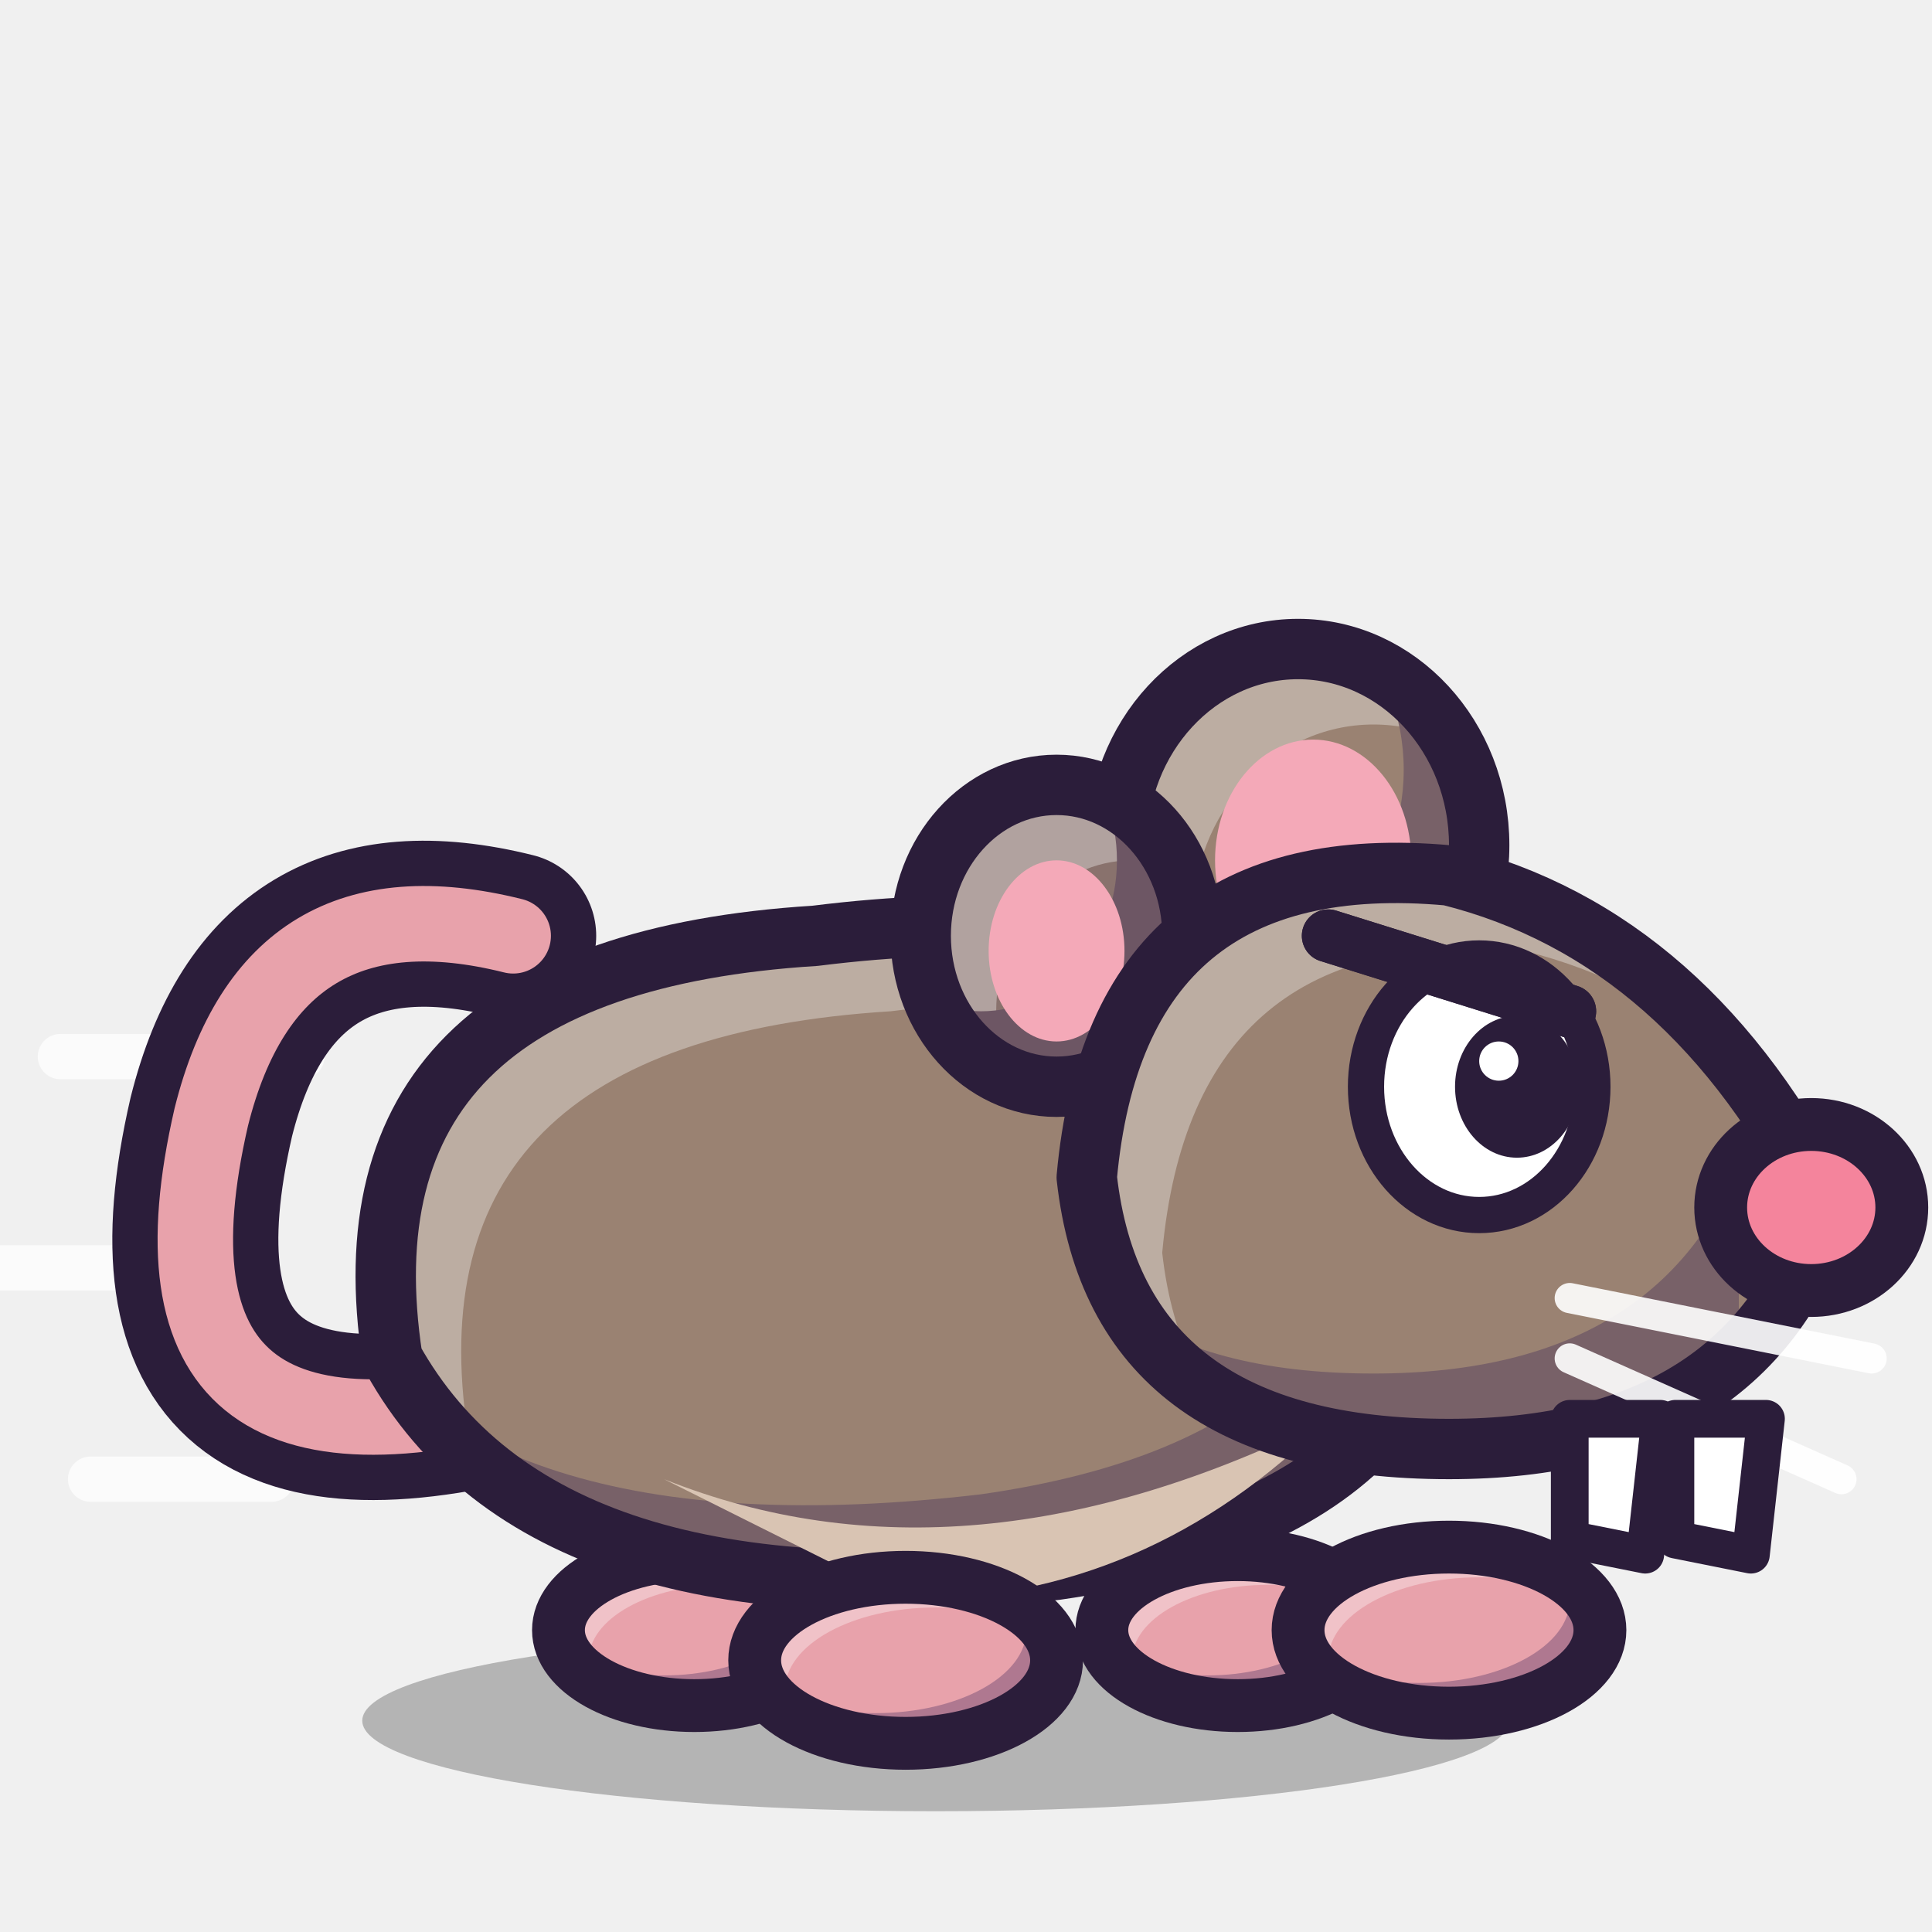
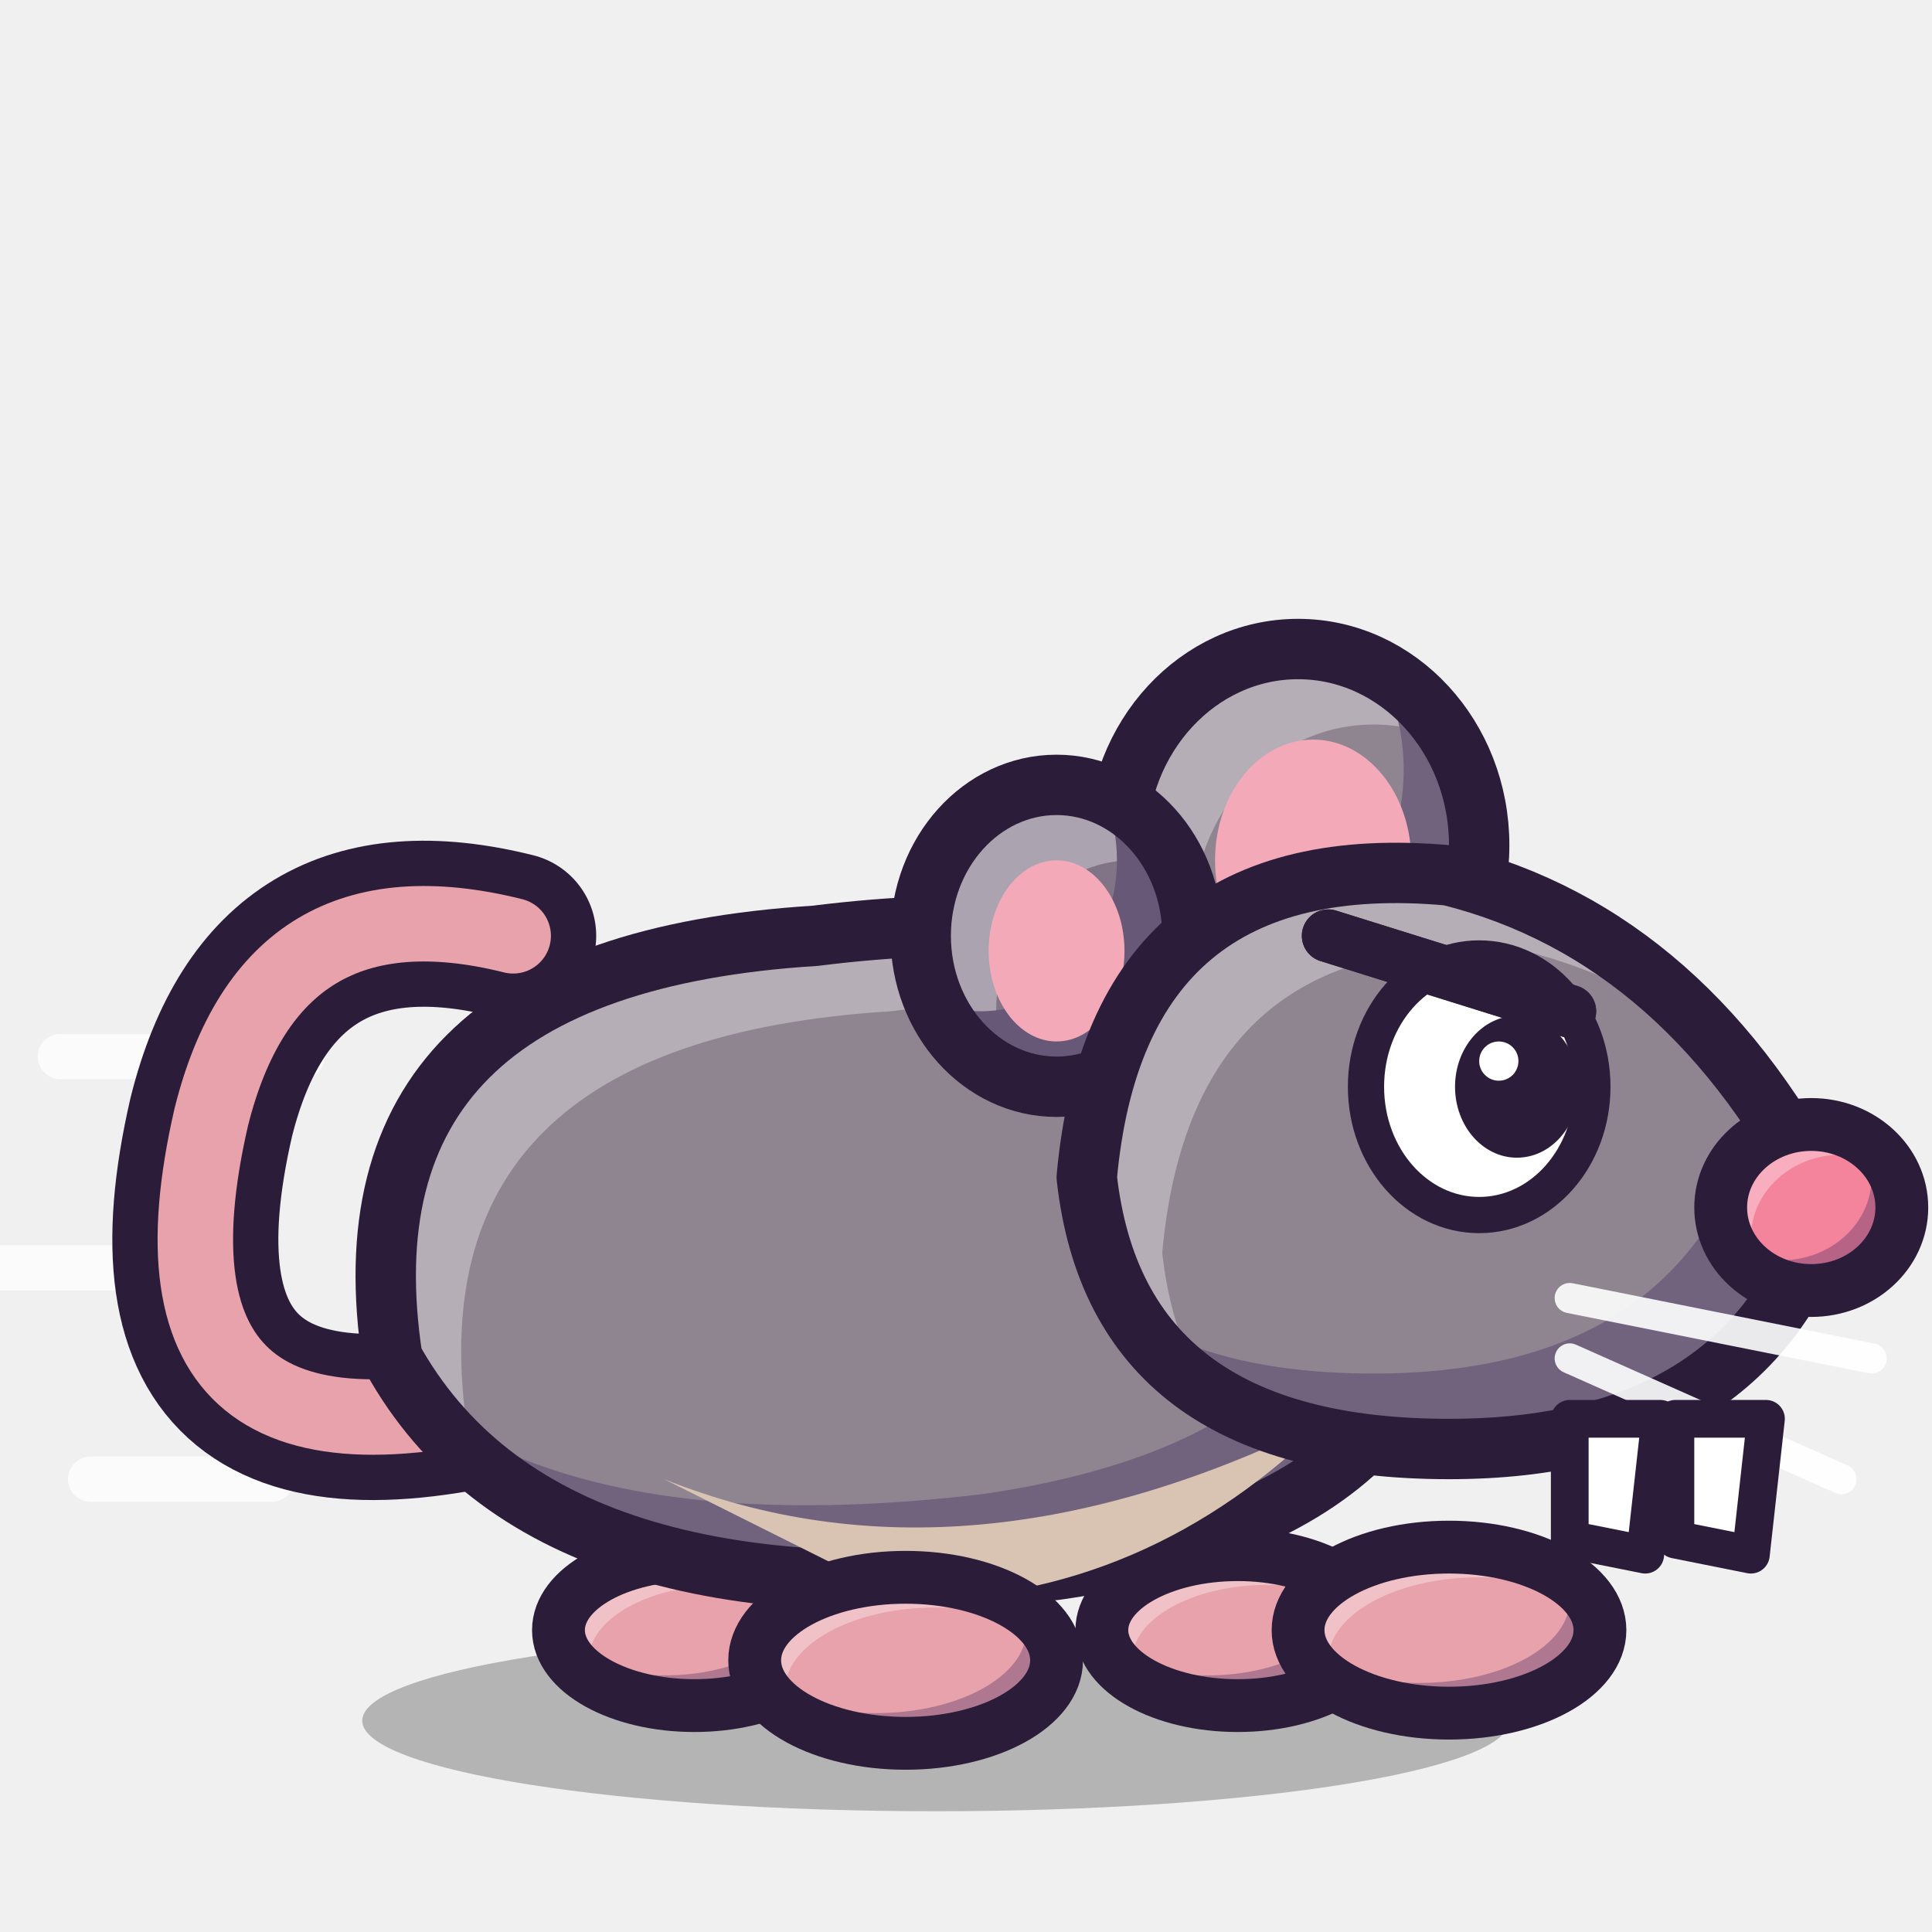
<svg xmlns="http://www.w3.org/2000/svg" width="128" height="128" viewBox="0 0 128 128">
  <defs>
    <path id="rt0" d="M37 108a9 5 0 1 0 18 0a9 5 0 1 0 -18 0z" />
-     <mask id="rt0h" maskUnits="userSpaceOnUse" width="128" height="128">
-       <rect width="128" height="128" fill="#fff" />
-       <use href="#rt0" transform="translate(2 2)" fill="#000" />
+     <mask id="rt0h">
+       <rect x="-9" y="-9" width="146" height="146" fill="#fff" />
+       <use href="#rt0" transform="translate(2 2)" />
    </mask>
-     <mask id="rt0s" maskUnits="userSpaceOnUse" width="128" height="128">
-       <rect width="128" height="128" fill="#fff" />
-       <use href="#rt0" transform="translate(-2 -2)" fill="#000" />
+     <mask id="rt0s">
+       <rect x="-9" y="-9" width="146" height="146" fill="#fff" />
+       <use href="#rt0" transform="translate(-2 -2)" />
    </mask>
    <path id="rt1" d="M73 108a9 5 0 1 0 18 0a9 5 0 1 0 -18 0z" />
-     <mask id="rt1h" maskUnits="userSpaceOnUse" width="128" height="128">
-       <rect width="128" height="128" fill="#fff" />
-       <use href="#rt1" transform="translate(2 2)" fill="#000" />
+     <mask id="rt1h">
+       <rect x="-9" y="-9" width="146" height="146" fill="#fff" />
+       <use href="#rt1" transform="translate(2 2)" />
    </mask>
-     <mask id="rt1s" maskUnits="userSpaceOnUse" width="128" height="128">
-       <rect width="128" height="128" fill="#fff" />
-       <use href="#rt1" transform="translate(-2 -2)" fill="#000" />
+     <mask id="rt1s">
+       <rect x="-9" y="-9" width="146" height="146" fill="#fff" />
+       <use href="#rt1" transform="translate(-2 -2)" />
    </mask>
    <path id="rt2" d="M26 90Q22 64 54 62Q86 58 96 78Q98 100 70 104Q36 108 26 90Z" />
-     <mask id="rt2h" maskUnits="userSpaceOnUse" width="128" height="128">
-       <rect width="128" height="128" fill="#fff" />
-       <use href="#rt2" transform="translate(5 5)" fill="#000" />
+     <mask id="rt2h">
+       <rect x="-9" y="-9" width="146" height="146" fill="#fff" />
+       <use href="#rt2" transform="translate(5 5)" />
    </mask>
-     <mask id="rt2s" maskUnits="userSpaceOnUse" width="128" height="128">
-       <rect width="128" height="128" fill="#fff" />
-       <use href="#rt2" transform="translate(-5 -5)" fill="#000" />
+     <mask id="rt2s">
+       <rect x="-9" y="-9" width="146" height="146" fill="#fff" />
+       <use href="#rt2" transform="translate(-5 -5)" />
    </mask>
-     <path id="rt3" d="M44 98Q64 106 88 94Q76 106 60 106Z" />
-     <path id="rt4" d="M50 110a10 5.5 0 1 0 20 0a10 5.5 0 1 0 -20 0z" />
-     <mask id="rt4h" maskUnits="userSpaceOnUse" width="128" height="128">
-       <rect width="128" height="128" fill="#fff" />
-       <use href="#rt4" transform="translate(2 2)" fill="#000" />
+     <path id="rt3" d="M50 110a10 5.5 0 1 0 20 0a10 5.5 0 1 0 -20 0z" />
+     <mask id="rt3h">
+       <rect x="-9" y="-9" width="146" height="146" fill="#fff" />
+       <use href="#rt3" transform="translate(2 2)" />
    </mask>
-     <mask id="rt4s" maskUnits="userSpaceOnUse" width="128" height="128">
-       <rect width="128" height="128" fill="#fff" />
-       <use href="#rt4" transform="translate(-2 -2)" fill="#000" />
+     <mask id="rt3s">
+       <rect x="-9" y="-9" width="146" height="146" fill="#fff" />
+       <use href="#rt3" transform="translate(-2 -2)" />
    </mask>
-     <path id="rt5" d="M86 108a10 5.5 0 1 0 20 0a10 5.5 0 1 0 -20 0z" />
-     <mask id="rt5h" maskUnits="userSpaceOnUse" width="128" height="128">
-       <rect width="128" height="128" fill="#fff" />
-       <use href="#rt5" transform="translate(2 2)" fill="#000" />
+     <path id="rt4" d="M86 108a10 5.5 0 1 0 20 0a10 5.5 0 1 0 -20 0z" />
+     <mask id="rt4h">
+       <rect x="-9" y="-9" width="146" height="146" fill="#fff" />
+       <use href="#rt4" transform="translate(2 2)" />
    </mask>
-     <mask id="rt5s" maskUnits="userSpaceOnUse" width="128" height="128">
-       <rect width="128" height="128" fill="#fff" />
-       <use href="#rt5" transform="translate(-2 -2)" fill="#000" />
+     <mask id="rt4s">
+       <rect x="-9" y="-9" width="146" height="146" fill="#fff" />
+       <use href="#rt4" transform="translate(-2 -2)" />
    </mask>
-     <path id="rt6" d="M74 56a12 13 0 1 0 24 0a12 13 0 1 0 -24 0z" />
-     <mask id="rt6h" maskUnits="userSpaceOnUse" width="128" height="128">
-       <rect width="128" height="128" fill="#fff" />
-       <use href="#rt6" transform="translate(5 5)" fill="#000" />
+     <path id="rt5" d="M74 56a12 13 0 1 0 24 0a12 13 0 1 0 -24 0z" />
+     <mask id="rt5h">
+       <rect x="-9" y="-9" width="146" height="146" fill="#fff" />
+       <use href="#rt5" transform="translate(5 5)" />
    </mask>
-     <mask id="rt6s" maskUnits="userSpaceOnUse" width="128" height="128">
-       <rect width="128" height="128" fill="#fff" />
-       <use href="#rt6" transform="translate(-5 -5)" fill="#000" />
+     <mask id="rt5s">
+       <rect x="-9" y="-9" width="146" height="146" fill="#fff" />
+       <use href="#rt5" transform="translate(-5 -5)" />
    </mask>
-     <path id="rt7" d="M61 62a9 10 0 1 0 18 0a9 10 0 1 0 -18 0z" />
-     <mask id="rt7h" maskUnits="userSpaceOnUse" width="128" height="128">
-       <rect width="128" height="128" fill="#fff" />
-       <use href="#rt7" transform="translate(5 5)" fill="#000" />
+     <path id="rt6" d="M61 62a9 10 0 1 0 18 0a9 10 0 1 0 -18 0z" />
+     <mask id="rt6h">
+       <rect x="-9" y="-9" width="146" height="146" fill="#fff" />
+       <use href="#rt6" transform="translate(5 5)" />
    </mask>
-     <mask id="rt7s" maskUnits="userSpaceOnUse" width="128" height="128">
-       <rect width="128" height="128" fill="#fff" />
-       <use href="#rt7" transform="translate(-5 -5)" fill="#000" />
+     <mask id="rt6s">
+       <rect x="-9" y="-9" width="146" height="146" fill="#fff" />
+       <use href="#rt6" transform="translate(-5 -5)" />
    </mask>
-     <path id="rt8" d="M72 78Q74 56 96 58Q112 62 121 80Q116 96 96 96Q74 96 72 78Z" />
-     <mask id="rt8h" maskUnits="userSpaceOnUse" width="128" height="128">
-       <rect width="128" height="128" fill="#fff" />
-       <use href="#rt8" transform="translate(5 5)" fill="#000" />
+     <path id="rt7" d="M72 78Q74 56 96 58Q112 62 121 80Q116 96 96 96Q74 96 72 78Z" />
+     <mask id="rt7h">
+       <rect x="-9" y="-9" width="146" height="146" fill="#fff" />
+       <use href="#rt7" transform="translate(5 5)" />
    </mask>
-     <mask id="rt8s" maskUnits="userSpaceOnUse" width="128" height="128">
-       <rect width="128" height="128" fill="#fff" />
-       <use href="#rt8" transform="translate(-5 -5)" fill="#000" />
+     <mask id="rt7s">
+       <rect x="-9" y="-9" width="146" height="146" fill="#fff" />
+       <use href="#rt7" transform="translate(-5 -5)" />
    </mask>
-     <path id="rt9" d="M114 80a6 5.5 0 1 0 12 0a6 5.5 0 1 0 -12 0z" />
-     <mask id="rt9h" maskUnits="userSpaceOnUse" width="128" height="128">
-       <rect width="128" height="128" fill="#fff" />
-       <use href="#rt9" transform="translate(2 2)" fill="#000" />
+     <path id="rt8" d="M114 80a6 5.5 0 1 0 12 0a6 5.5 0 1 0 -12 0z" />
+     <mask id="rt8h">
+       <rect x="-9" y="-9" width="146" height="146" fill="#fff" />
+       <use href="#rt8" transform="translate(2 2)" />
    </mask>
-     <mask id="rt9s" maskUnits="userSpaceOnUse" width="128" height="128">
-       <rect width="128" height="128" fill="#fff" />
-       <use href="#rt9" transform="translate(-2 -2)" fill="#000" />
+     <mask id="rt8s">
+       <rect x="-9" y="-9" width="146" height="146" fill="#fff" />
+       <use href="#rt8" transform="translate(-2 -2)" />
    </mask>
  </defs>
  <g stroke-linejoin="round" stroke-linecap="round">
    <ellipse cx="62" cy="114" rx="38" ry="6" fill="#000" opacity="0.25" />
    <path d="M4 70H20M0 84H16M6 98H18" fill="none" stroke="#fff" stroke-width="3" opacity=".7" />
    <path d="M36 92Q8 100 14 74Q18 58 34 62" fill="none" stroke="#2b1d3a" stroke-width="11" />
    <path d="M36 92Q8 100 14 74Q18 58 34 62" fill="none" stroke="#e8a2ab" stroke-width="5" />
    <use href="#rt0" fill="#e8a2ab" />
    <use href="#rt0" fill="#f0c2c8" mask="url(#rt0h)" />
    <use href="#rt0" fill="#af7890" mask="url(#rt0s)" />
    <use href="#rt0" fill="none" stroke="#2b1d3a" stroke-width="3.5" />
    <use href="#rt1" fill="#e8a2ab" />
    <use href="#rt1" fill="#f0c2c8" mask="url(#rt1h)" />
    <use href="#rt1" fill="#af7890" mask="url(#rt1s)" />
    <use href="#rt1" fill="none" stroke="#2b1d3a" stroke-width="3.5" />
-     <use href="#rt2" fill="#9a8272" />
-     <use href="#rt2" fill="#bcada2" mask="url(#rt2h)" />
-     <use href="#rt2" fill="#786168" mask="url(#rt2s)" />
+     <use href="#rt2" fill="#8f8590" />
+     <use href="#rt2" fill="#b5aeb6" mask="url(#rt2h)" />
+     <use href="#rt2" fill="#71637d" mask="url(#rt2s)" />
    <use href="#rt2" fill="none" stroke="#2b1d3a" stroke-width="4" />
-     <use href="#rt3" fill="#d9c4b3" />
+     <path d="M44 98Q64 106 88 94Q76 106 60 106Z" fill="#d9c4b3" />
+     <use href="#rt3" fill="#e8a2ab" />
+     <use href="#rt3" fill="#f0c2c8" mask="url(#rt3h)" />
+     <use href="#rt3" fill="#af7890" mask="url(#rt3s)" />
+     <use href="#rt3" fill="none" stroke="#2b1d3a" stroke-width="3.5" />
    <use href="#rt4" fill="#e8a2ab" />
    <use href="#rt4" fill="#f0c2c8" mask="url(#rt4h)" />
    <use href="#rt4" fill="#af7890" mask="url(#rt4s)" />
    <use href="#rt4" fill="none" stroke="#2b1d3a" stroke-width="3.5" />
-     <use href="#rt5" fill="#e8a2ab" />
-     <use href="#rt5" fill="#f0c2c8" mask="url(#rt5h)" />
-     <use href="#rt5" fill="#af7890" mask="url(#rt5s)" />
-     <use href="#rt5" fill="none" stroke="#2b1d3a" stroke-width="3.5" />
-     <use href="#rt6" fill="#9a8272" />
-     <use href="#rt6" fill="#bcada2" mask="url(#rt6h)" />
-     <use href="#rt6" fill="#786168" mask="url(#rt6s)" />
+     <use href="#rt5" fill="#8f8590" />
+     <use href="#rt5" fill="#b5aeb6" mask="url(#rt5h)" />
+     <use href="#rt5" fill="#71637d" mask="url(#rt5s)" />
+     <use href="#rt5" fill="none" stroke="#2b1d3a" stroke-width="4" />
+     <path d="M80.5 57a6.5 8 0 1 0 13 0a6.5 8 0 1 0 -13 0z" fill="#f4a9b8" />
+     <use href="#rt6" fill="#807486" />
+     <use href="#rt6" fill="#aba3af" mask="url(#rt6h)" />
+     <use href="#rt6" fill="#665876" mask="url(#rt6s)" />
    <use href="#rt6" fill="none" stroke="#2b1d3a" stroke-width="4" />
-     <path d="M80.5 57a6.5 8 0 1 0 13 0a6.5 8 0 1 0 -13 0z" fill="#f4a9b8" />
-     <use href="#rt7" fill="#89726d" />
-     <use href="#rt7" fill="#b1a29f" mask="url(#rt7h)" />
-     <use href="#rt7" fill="#6d5664" mask="url(#rt7s)" />
+     <path d="M65.5 63a4.5 6 0 1 0 9 0a4.5 6 0 1 0 -9 0z" fill="#f4a9b8" />
+     <use href="#rt7" fill="#8f8590" />
+     <use href="#rt7" fill="#b5aeb6" mask="url(#rt7h)" />
+     <use href="#rt7" fill="#71637d" mask="url(#rt7s)" />
    <use href="#rt7" fill="none" stroke="#2b1d3a" stroke-width="4" />
-     <path d="M65.5 63a4.5 6 0 1 0 9 0a4.5 6 0 1 0 -9 0z" fill="#f4a9b8" />
-     <use href="#rt8" fill="#9a8272" />
-     <use href="#rt8" fill="#bcada2" mask="url(#rt8h)" />
-     <use href="#rt8" fill="#786168" mask="url(#rt8s)" />
-     <use href="#rt8" fill="none" stroke="#2b1d3a" stroke-width="4" />
-     <use href="#rt9" fill="#f4849c" />
-     <use href="#rt9" fill="#f8aebe" mask="url(#rt9h)" />
-     <use href="#rt9" fill="#b76385" mask="url(#rt9s)" />
-     <use href="#rt9" fill="none" stroke="#2b1d3a" stroke-width="3.5" />
+     <use href="#rt8" fill="#f4849c" />
+     <use href="#rt8" fill="#f8aebe" mask="url(#rt8h)" />
+     <use href="#rt8" fill="#b76385" mask="url(#rt8s)" />
+     <use href="#rt8" fill="none" stroke="#2b1d3a" stroke-width="3.5" />
    <ellipse cx="98" cy="72" rx="7.5" ry="8.5" fill="#fff" stroke="#2b1d3a" stroke-width="2.4" />
    <ellipse cx="100.5" cy="72" rx="4.1" ry="4.7" fill="#2b1d3a" />
    <circle cx="99.3" cy="70.3" r="1.3" fill="#fff" />
    <path d="M88 62L104 67" fill="none" stroke="#2b1d3a" stroke-width="3.5" />
    <path d="M88 62L104 67" fill="none" stroke="#2b1d3a" stroke-width="3.5" />
    <path d="M104 86L124 90M104 90L122 98" fill="none" stroke="#fff" stroke-width="2" opacity=".9" />
    <path d="M104 94l6 0-1 9-5-1z" fill="#fff" stroke="#2b1d3a" stroke-width="2.5" />
    <path d="M111 94l6 0-1 9-5-1z" fill="#fff" stroke="#2b1d3a" stroke-width="2.5" />
  </g>
</svg>
